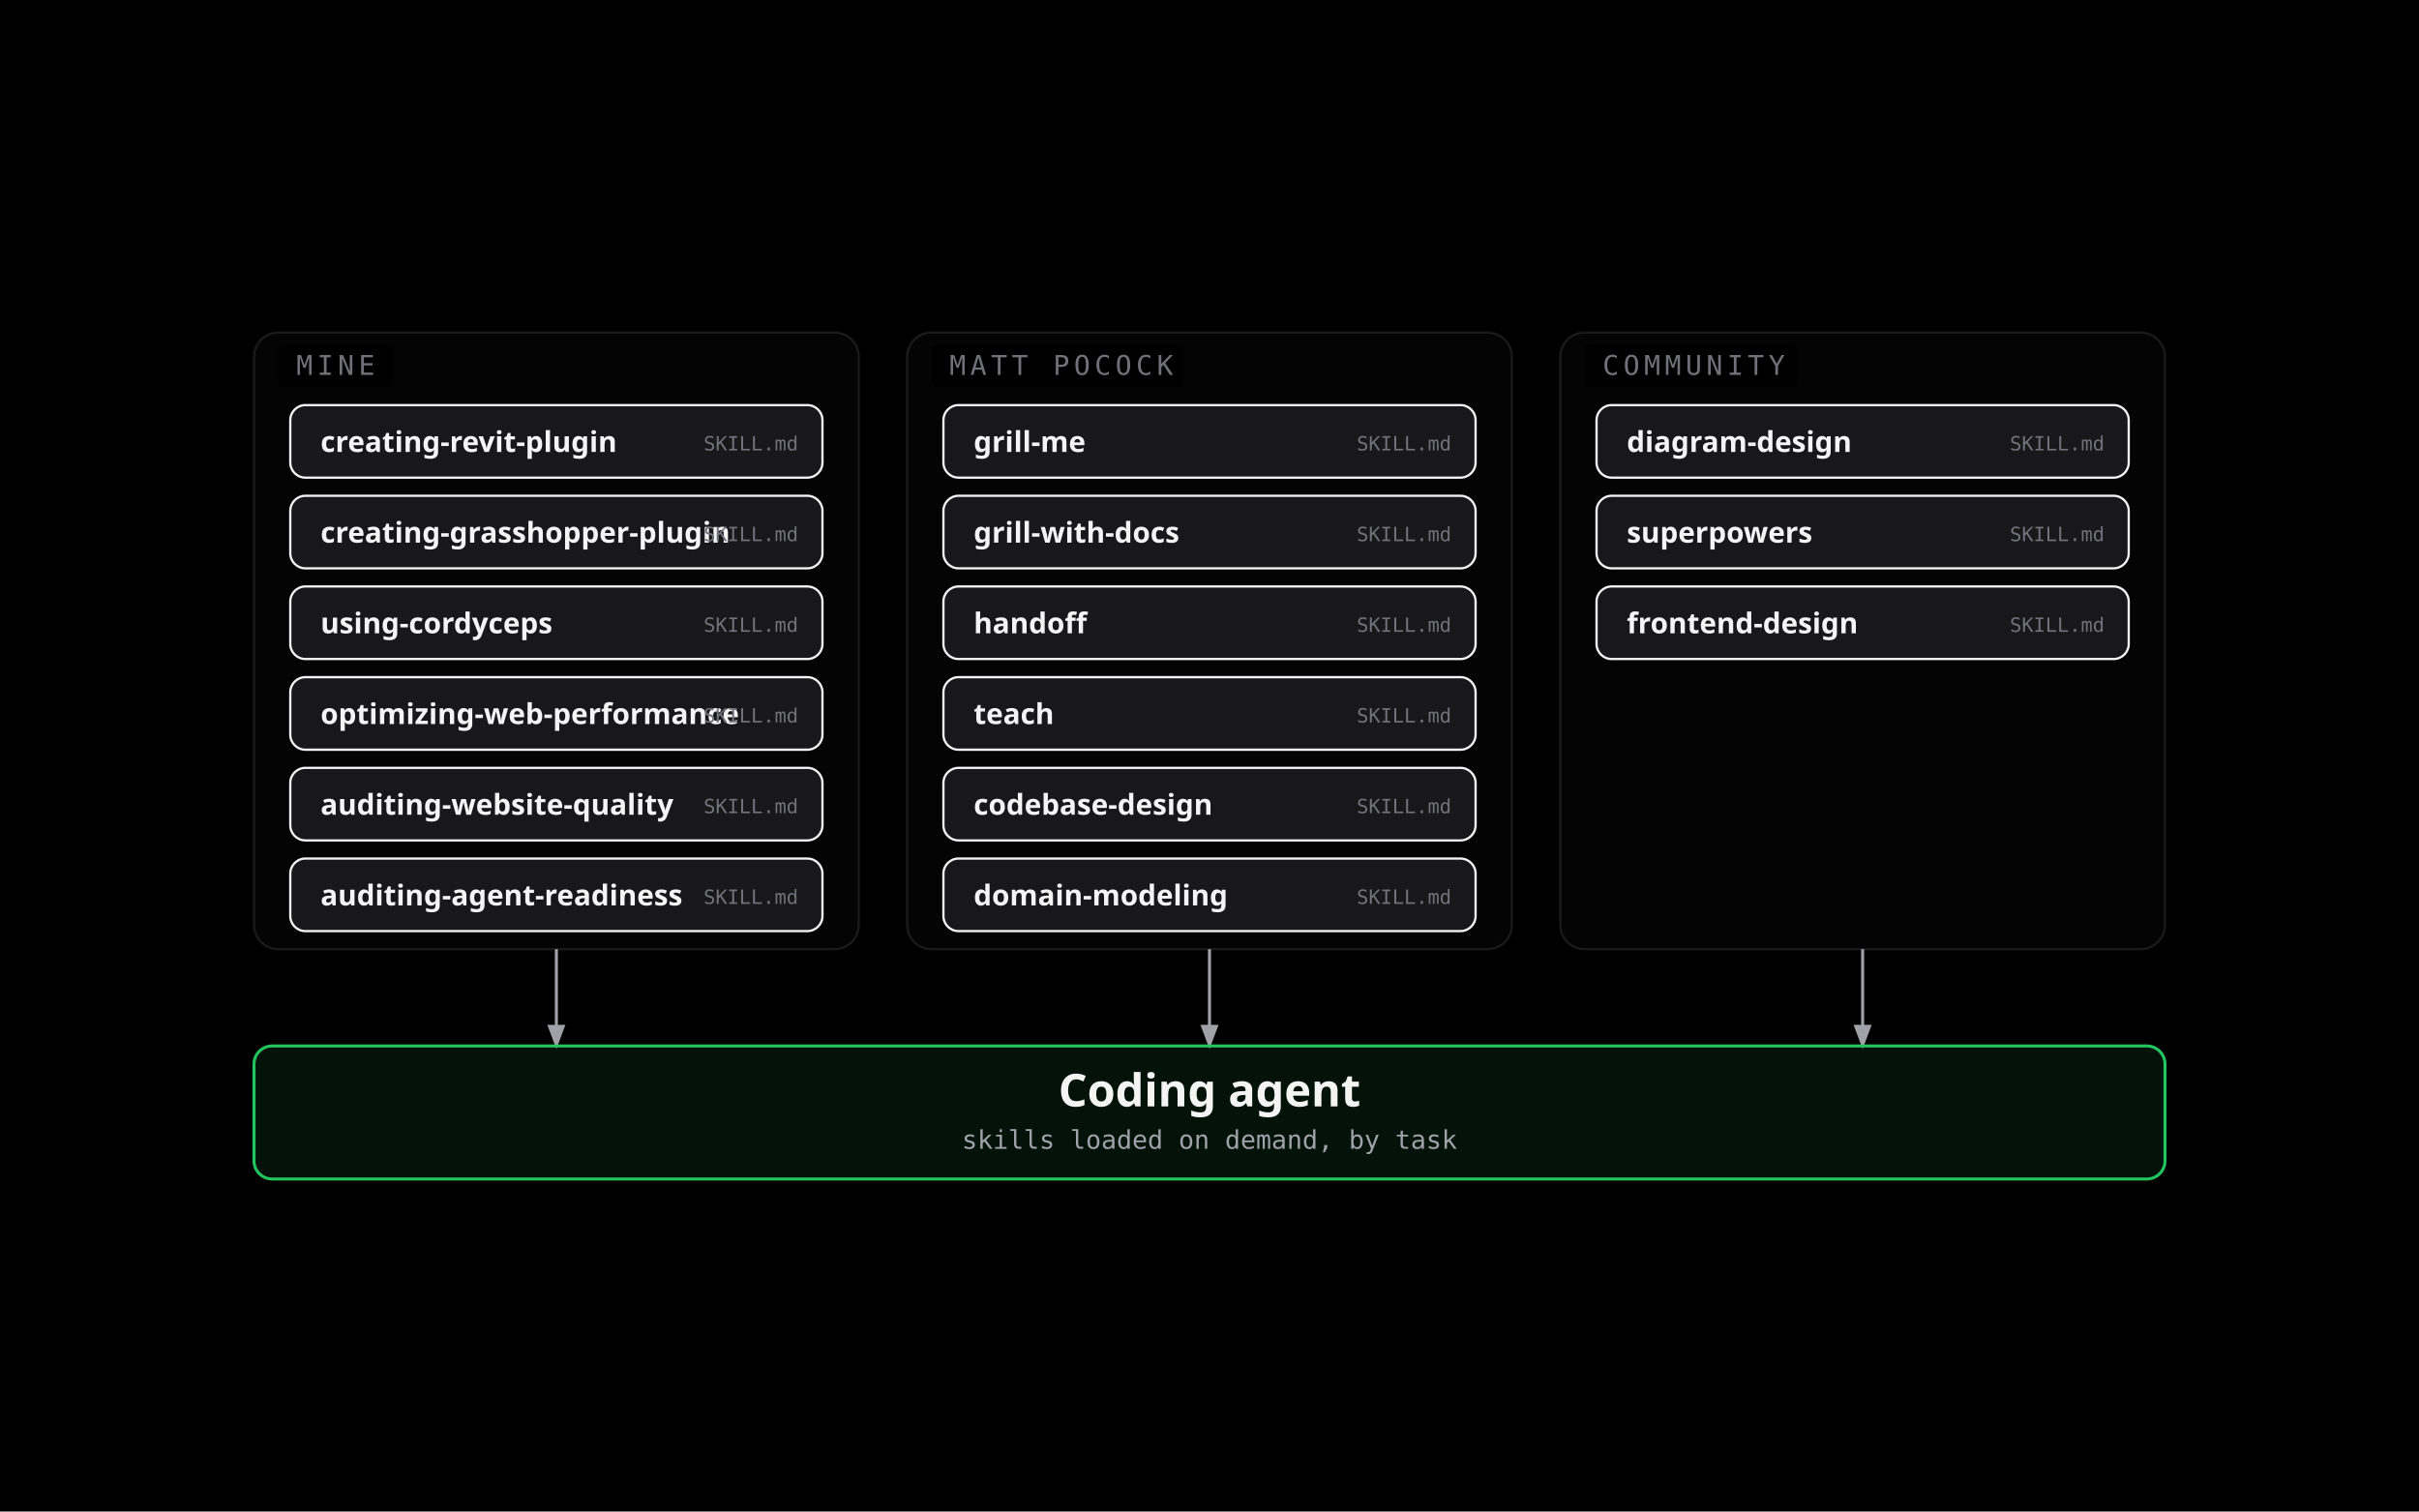
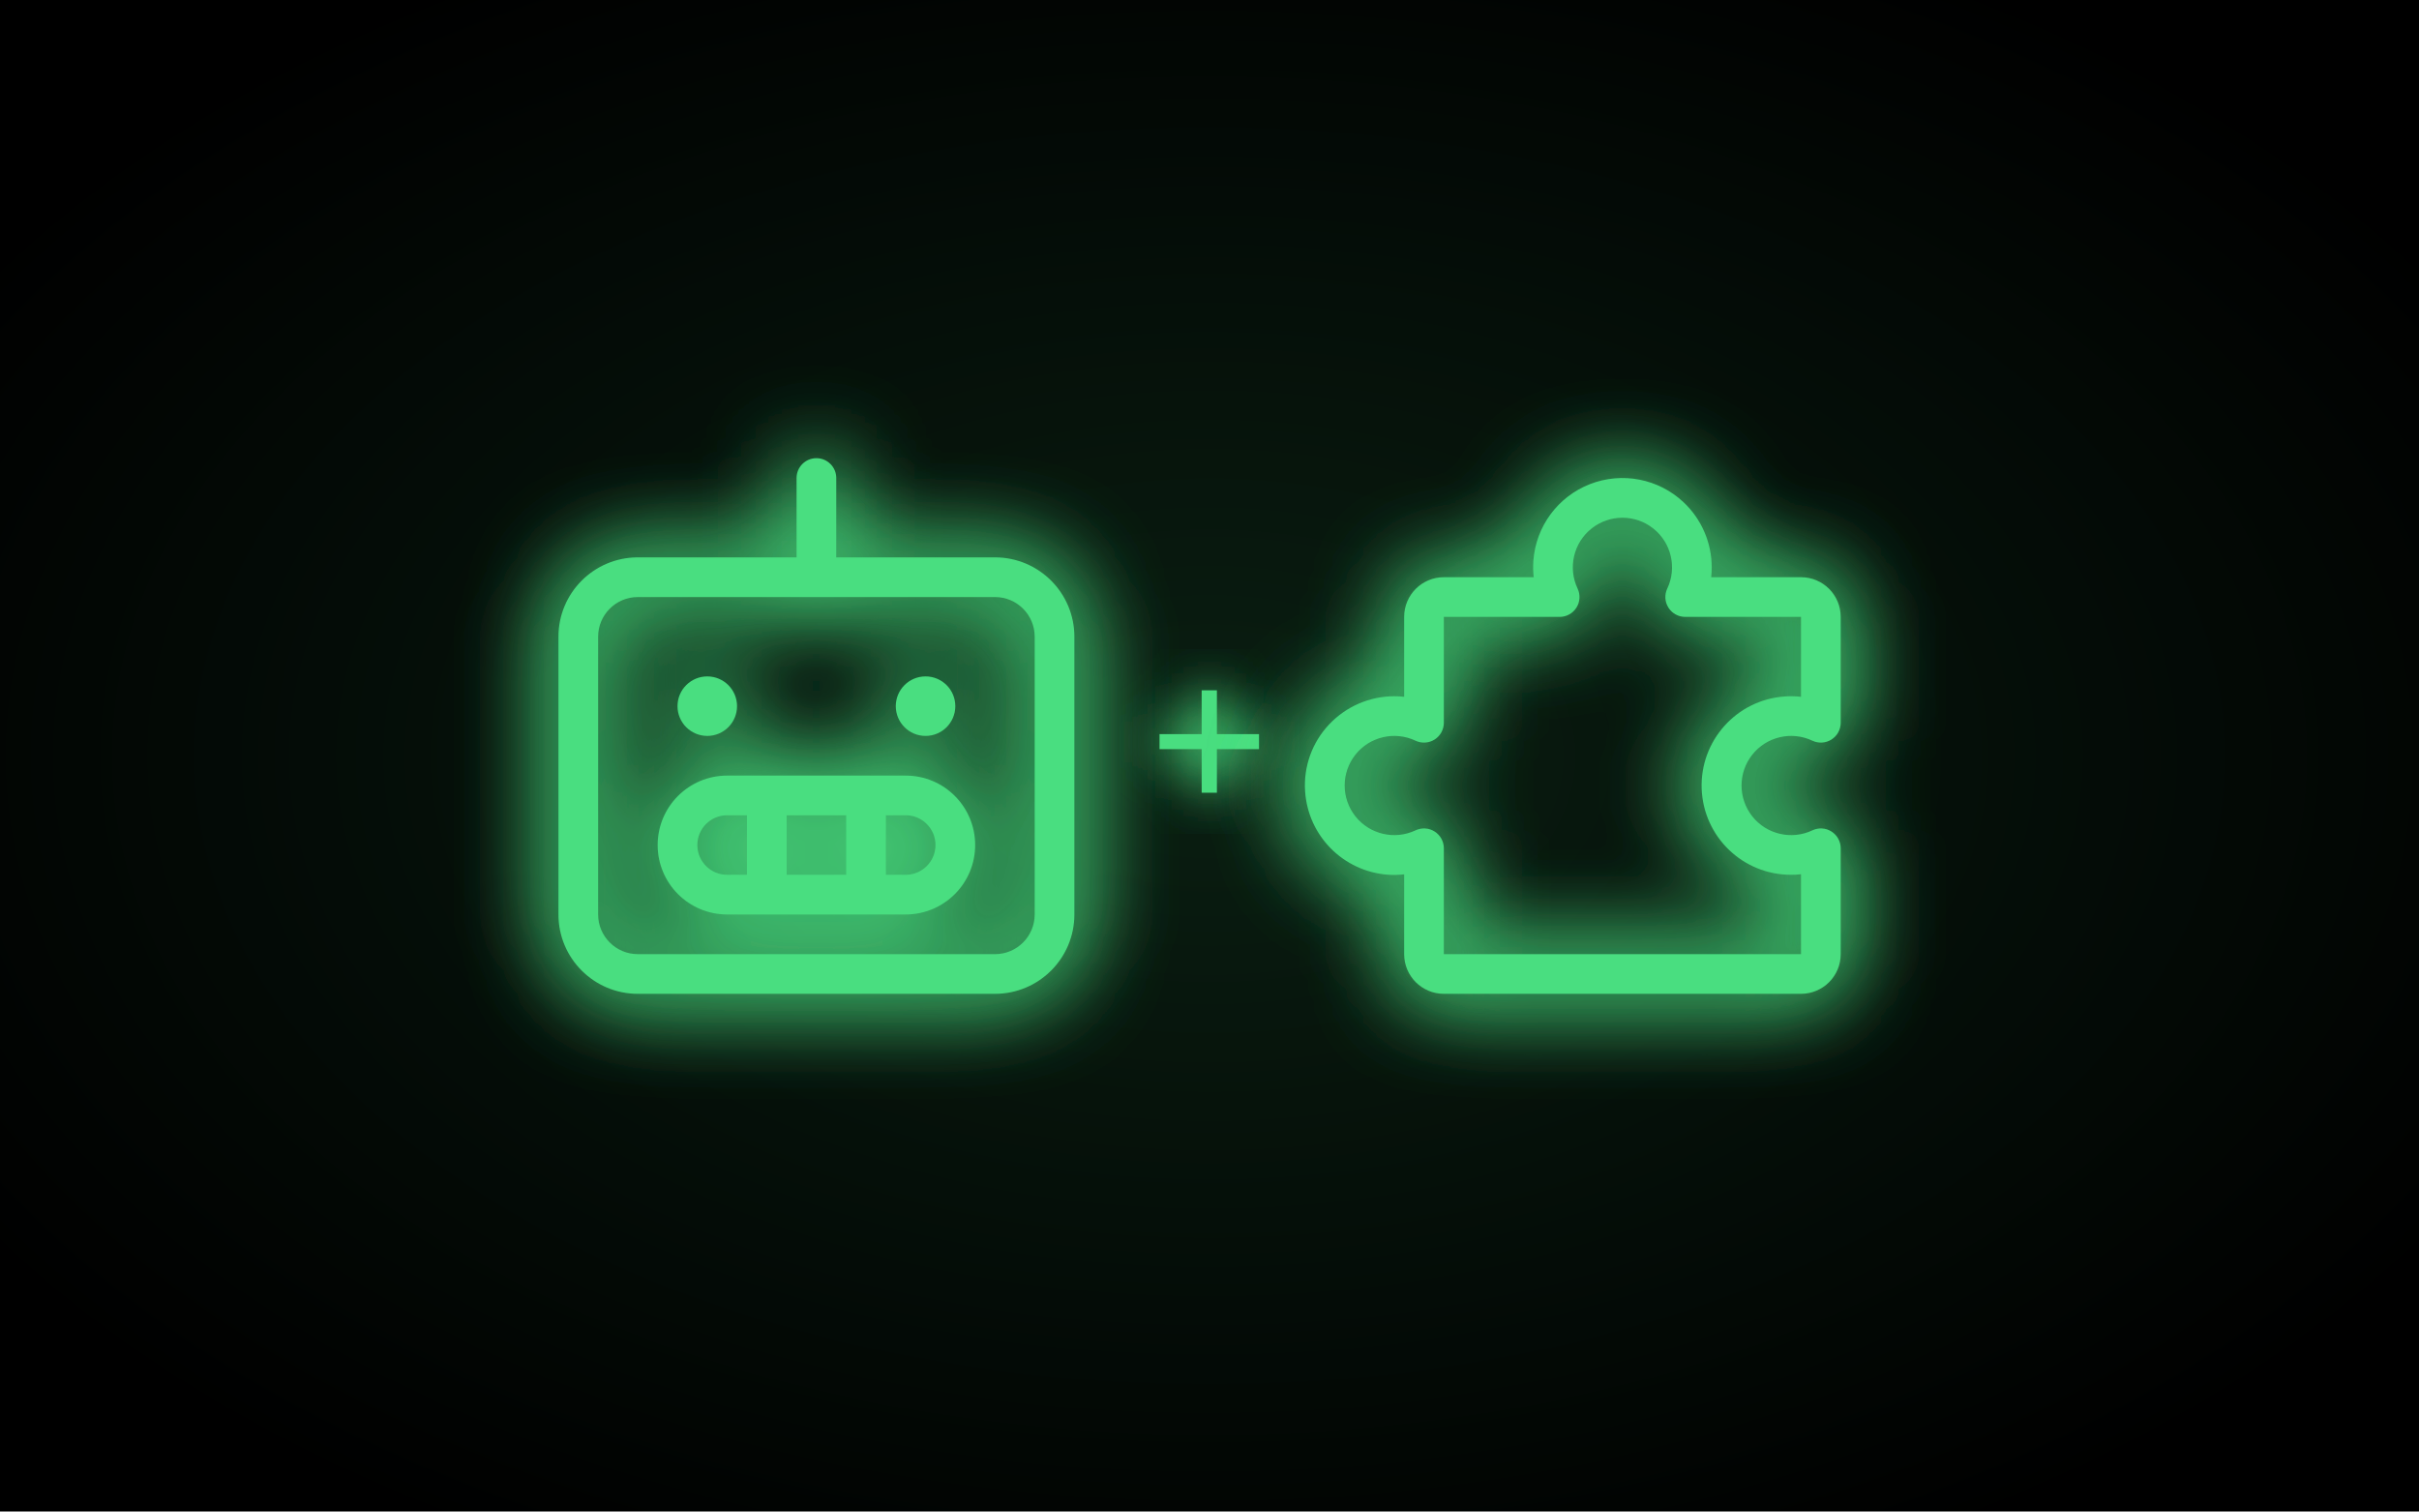
- <svg xmlns="http://www.w3.org/2000/svg" viewBox="0 0 1600 1000" role="img" aria-labelledby="skills-cover-title">
+ <svg xmlns="http://www.w3.org/2000/svg" viewBox="0 0 1600 1000" role="img" aria-labelledby="t">
  <defs>
-     <marker id="skills-cover-arrow" markerWidth="8" markerHeight="6" refX="7" refY="3" orient="auto">
-       <polygon points="0 0, 8 3, 0 6" fill="#a1a1aa" />
-     </marker>
+     <filter id="glow" x="-40%" y="-40%" width="180%" height="180%">
+       <feGaussianBlur stdDeviation="18" result="b" />
+       <feMerge>
+         <feMergeNode in="b" />
+         <feMergeNode in="b" />
+         <feMergeNode in="SourceGraphic" />
+       </feMerge>
+     </filter>
+     <radialGradient id="bg" cx="50%" cy="50%" r="60%">
+       <stop offset="0" stop-color="#0a1f12" />
+       <stop offset="1" stop-color="#000" />
+     </radialGradient>
  </defs>
-   <rect width="100%" height="100%" fill="#000000" />
-   <line x1="368" y1="628" x2="368" y2="692" stroke="#a1a1aa" stroke-width="2" marker-end="url(#skills-cover-arrow)" />
-   <line x1="800" y1="628" x2="800" y2="692" stroke="#a1a1aa" stroke-width="2" marker-end="url(#skills-cover-arrow)" />
-   <line x1="1232" y1="628" x2="1232" y2="692" stroke="#a1a1aa" stroke-width="2" marker-end="url(#skills-cover-arrow)" />
-   <rect x="168" y="220" width="400" height="408" rx="16" fill="rgba(244,244,245,0.02)" stroke="rgba(244,244,245,0.10)" stroke-width="1.5" />
-   <rect x="184" y="228" width="76" height="28" rx="4" fill="#000000" />
-   <text x="196" y="248" fill="#71717a" font-size="18" font-family="ui-monospace, SFMono-Regular, Menlo, Consolas, monospace" letter-spacing="0.16em">MINE</text>
-   <rect x="192" y="268" width="352" height="48" rx="10" fill="#18181b" stroke="#f4f4f5" stroke-width="1.5" />
-   <text x="212" y="299" fill="#f4f4f5" font-size="19" font-weight="600" font-family="ui-sans-serif, system-ui, sans-serif">creating-revit-plugin</text>
-   <text x="528" y="298" fill="#71717a" font-size="13" font-family="ui-monospace, SFMono-Regular, Menlo, Consolas, monospace" text-anchor="end">SKILL.md</text>
-   <rect x="192" y="328" width="352" height="48" rx="10" fill="#18181b" stroke="#f4f4f5" stroke-width="1.5" />
-   <text x="212" y="359" fill="#f4f4f5" font-size="19" font-weight="600" font-family="ui-sans-serif, system-ui, sans-serif">creating-grasshopper-plugin</text>
-   <text x="528" y="358" fill="#71717a" font-size="13" font-family="ui-monospace, SFMono-Regular, Menlo, Consolas, monospace" text-anchor="end">SKILL.md</text>
-   <rect x="192" y="388" width="352" height="48" rx="10" fill="#18181b" stroke="#f4f4f5" stroke-width="1.5" />
-   <text x="212" y="419" fill="#f4f4f5" font-size="19" font-weight="600" font-family="ui-sans-serif, system-ui, sans-serif">using-cordyceps</text>
-   <text x="528" y="418" fill="#71717a" font-size="13" font-family="ui-monospace, SFMono-Regular, Menlo, Consolas, monospace" text-anchor="end">SKILL.md</text>
-   <rect x="192" y="448" width="352" height="48" rx="10" fill="#18181b" stroke="#f4f4f5" stroke-width="1.5" />
-   <text x="212" y="479" fill="#f4f4f5" font-size="19" font-weight="600" font-family="ui-sans-serif, system-ui, sans-serif">optimizing-web-performance</text>
-   <text x="528" y="478" fill="#71717a" font-size="13" font-family="ui-monospace, SFMono-Regular, Menlo, Consolas, monospace" text-anchor="end">SKILL.md</text>
-   <rect x="192" y="508" width="352" height="48" rx="10" fill="#18181b" stroke="#f4f4f5" stroke-width="1.5" />
-   <text x="212" y="539" fill="#f4f4f5" font-size="19" font-weight="600" font-family="ui-sans-serif, system-ui, sans-serif">auditing-website-quality</text>
-   <text x="528" y="538" fill="#71717a" font-size="13" font-family="ui-monospace, SFMono-Regular, Menlo, Consolas, monospace" text-anchor="end">SKILL.md</text>
-   <rect x="192" y="568" width="352" height="48" rx="10" fill="#18181b" stroke="#f4f4f5" stroke-width="1.5" />
-   <text x="212" y="599" fill="#f4f4f5" font-size="19" font-weight="600" font-family="ui-sans-serif, system-ui, sans-serif">auditing-agent-readiness</text>
-   <text x="528" y="598" fill="#71717a" font-size="13" font-family="ui-monospace, SFMono-Regular, Menlo, Consolas, monospace" text-anchor="end">SKILL.md</text>
-   <rect x="600" y="220" width="400" height="408" rx="16" fill="rgba(244,244,245,0.02)" stroke="rgba(244,244,245,0.10)" stroke-width="1.5" />
-   <rect x="616" y="228" width="167" height="28" rx="4" fill="#000000" />
-   <text x="628" y="248" fill="#71717a" font-size="18" font-family="ui-monospace, SFMono-Regular, Menlo, Consolas, monospace" letter-spacing="0.16em">MATT POCOCK</text>
-   <rect x="624" y="268" width="352" height="48" rx="10" fill="#18181b" stroke="#f4f4f5" stroke-width="1.5" />
-   <text x="644" y="299" fill="#f4f4f5" font-size="19" font-weight="600" font-family="ui-sans-serif, system-ui, sans-serif">grill-me</text>
-   <text x="960" y="298" fill="#71717a" font-size="13" font-family="ui-monospace, SFMono-Regular, Menlo, Consolas, monospace" text-anchor="end">SKILL.md</text>
-   <rect x="624" y="328" width="352" height="48" rx="10" fill="#18181b" stroke="#f4f4f5" stroke-width="1.5" />
-   <text x="644" y="359" fill="#f4f4f5" font-size="19" font-weight="600" font-family="ui-sans-serif, system-ui, sans-serif">grill-with-docs</text>
-   <text x="960" y="358" fill="#71717a" font-size="13" font-family="ui-monospace, SFMono-Regular, Menlo, Consolas, monospace" text-anchor="end">SKILL.md</text>
-   <rect x="624" y="388" width="352" height="48" rx="10" fill="#18181b" stroke="#f4f4f5" stroke-width="1.5" />
-   <text x="644" y="419" fill="#f4f4f5" font-size="19" font-weight="600" font-family="ui-sans-serif, system-ui, sans-serif">handoff</text>
-   <text x="960" y="418" fill="#71717a" font-size="13" font-family="ui-monospace, SFMono-Regular, Menlo, Consolas, monospace" text-anchor="end">SKILL.md</text>
-   <rect x="624" y="448" width="352" height="48" rx="10" fill="#18181b" stroke="#f4f4f5" stroke-width="1.5" />
-   <text x="644" y="479" fill="#f4f4f5" font-size="19" font-weight="600" font-family="ui-sans-serif, system-ui, sans-serif">teach</text>
-   <text x="960" y="478" fill="#71717a" font-size="13" font-family="ui-monospace, SFMono-Regular, Menlo, Consolas, monospace" text-anchor="end">SKILL.md</text>
-   <rect x="624" y="508" width="352" height="48" rx="10" fill="#18181b" stroke="#f4f4f5" stroke-width="1.5" />
-   <text x="644" y="539" fill="#f4f4f5" font-size="19" font-weight="600" font-family="ui-sans-serif, system-ui, sans-serif">codebase-design</text>
-   <text x="960" y="538" fill="#71717a" font-size="13" font-family="ui-monospace, SFMono-Regular, Menlo, Consolas, monospace" text-anchor="end">SKILL.md</text>
-   <rect x="624" y="568" width="352" height="48" rx="10" fill="#18181b" stroke="#f4f4f5" stroke-width="1.5" />
-   <text x="644" y="599" fill="#f4f4f5" font-size="19" font-weight="600" font-family="ui-sans-serif, system-ui, sans-serif">domain-modeling</text>
-   <text x="960" y="598" fill="#71717a" font-size="13" font-family="ui-monospace, SFMono-Regular, Menlo, Consolas, monospace" text-anchor="end">SKILL.md</text>
-   <rect x="1032" y="220" width="400" height="408" rx="16" fill="rgba(244,244,245,0.02)" stroke="rgba(244,244,245,0.10)" stroke-width="1.5" />
-   <rect x="1048" y="228" width="141" height="28" rx="4" fill="#000000" />
-   <text x="1060" y="248" fill="#71717a" font-size="18" font-family="ui-monospace, SFMono-Regular, Menlo, Consolas, monospace" letter-spacing="0.16em">COMMUNITY</text>
-   <rect x="1056" y="268" width="352" height="48" rx="10" fill="#18181b" stroke="#f4f4f5" stroke-width="1.5" />
-   <text x="1076" y="299" fill="#f4f4f5" font-size="19" font-weight="600" font-family="ui-sans-serif, system-ui, sans-serif">diagram-design</text>
-   <text x="1392" y="298" fill="#71717a" font-size="13" font-family="ui-monospace, SFMono-Regular, Menlo, Consolas, monospace" text-anchor="end">SKILL.md</text>
-   <rect x="1056" y="328" width="352" height="48" rx="10" fill="#18181b" stroke="#f4f4f5" stroke-width="1.5" />
-   <text x="1076" y="359" fill="#f4f4f5" font-size="19" font-weight="600" font-family="ui-sans-serif, system-ui, sans-serif">superpowers</text>
-   <text x="1392" y="358" fill="#71717a" font-size="13" font-family="ui-monospace, SFMono-Regular, Menlo, Consolas, monospace" text-anchor="end">SKILL.md</text>
-   <rect x="1056" y="388" width="352" height="48" rx="10" fill="#18181b" stroke="#f4f4f5" stroke-width="1.5" />
-   <text x="1076" y="419" fill="#f4f4f5" font-size="19" font-weight="600" font-family="ui-sans-serif, system-ui, sans-serif">frontend-design</text>
-   <text x="1392" y="418" fill="#71717a" font-size="13" font-family="ui-monospace, SFMono-Regular, Menlo, Consolas, monospace" text-anchor="end">SKILL.md</text>
-   <rect x="168" y="692" width="1264" height="88" rx="12" fill="rgba(34,197,94,0.10)" stroke="#22c55e" stroke-width="2" />
-   <text x="800" y="732" fill="#f4f4f5" font-size="30" font-weight="600" font-family="ui-sans-serif, system-ui, sans-serif" text-anchor="middle">Coding agent</text>
-   <text x="800" y="760" fill="#a1a1aa" font-size="17" font-family="ui-monospace, SFMono-Regular, Menlo, Consolas, monospace" text-anchor="middle">skills loaded on demand, by task</text>
+   <rect width="100%" height="100%" fill="url(#bg)" />
+   <g transform="translate(330 290) scale(1.640625)" fill="#4ade80" filter="url(#glow)">
+     <path fill="#4ade80" d="M200 48h-64V16a8 8 0 0 0-16 0v32H56a32 32 0 0 0-32 32v112a32 32 0 0 0 32 32h144a32 32 0 0 0 32-32V80a32 32 0 0 0-32-32m16 144a16 16 0 0 1-16 16H56a16 16 0 0 1-16-16V80a16 16 0 0 1 16-16h144a16 16 0 0 1 16 16Zm-52-56H92a28 28 0 0 0 0 56h72a28 28 0 0 0 0-56m-24 16v24h-24v-24Zm-60 12a12 12 0 0 1 12-12h8v24h-8a12 12 0 0 1-12-12m84 12h-8v-24h8a12 12 0 0 1 0 24m-92-68a12 12 0 1 1 12 12a12 12 0 0 1-12-12m88 0a12 12 0 1 1 12 12a12 12 0 0 1-12-12" />
+   </g>
+   <text x="800" y="540" text-anchor="middle" fill="#4ade80" font-size="140" font-family="ui-sans-serif,system-ui,sans-serif" font-weight="300" filter="url(#glow)">+</text>
+   <g transform="translate(850 290) scale(1.640625)" fill="#4ade80" filter="url(#glow)">
+     <path fill="#4ade80" d="M220.27 158.54a8 8 0 0 0-7.7-.46a20 20 0 1 1 0-36.16a8 8 0 0 0 11.43-7.23V72a16 16 0 0 0-16-16h-36.22a35 35 0 0 0 .22-4a36.1 36.1 0 0 0-11.36-26.24a36 36 0 0 0-60.55 23.62a36.6 36.6 0 0 0 .14 6.62H64a16 16 0 0 0-16 16v32.22a35 35 0 0 0-4-.22a36.12 36.12 0 0 0-26.24 11.36a35.7 35.7 0 0 0-9.69 27a36.08 36.08 0 0 0 33.31 33.6a35.7 35.7 0 0 0 6.62-.14V208a16 16 0 0 0 16 16h144a16 16 0 0 0 16-16v-42.69a8 8 0 0 0-3.73-6.77M208 208H64v-42.69a8 8 0 0 0-11.43-7.23a20 20 0 1 1 0-36.16A8 8 0 0 0 64 114.69V72h46.69a8 8 0 0 0 7.23-11.43a20 20 0 1 1 36.16 0A8 8 0 0 0 161.31 72H208v32.23a35.7 35.7 0 0 0-6.62-.14A36 36 0 0 0 204 176a35 35 0 0 0 4-.22Z" />
+   </g>
</svg>
